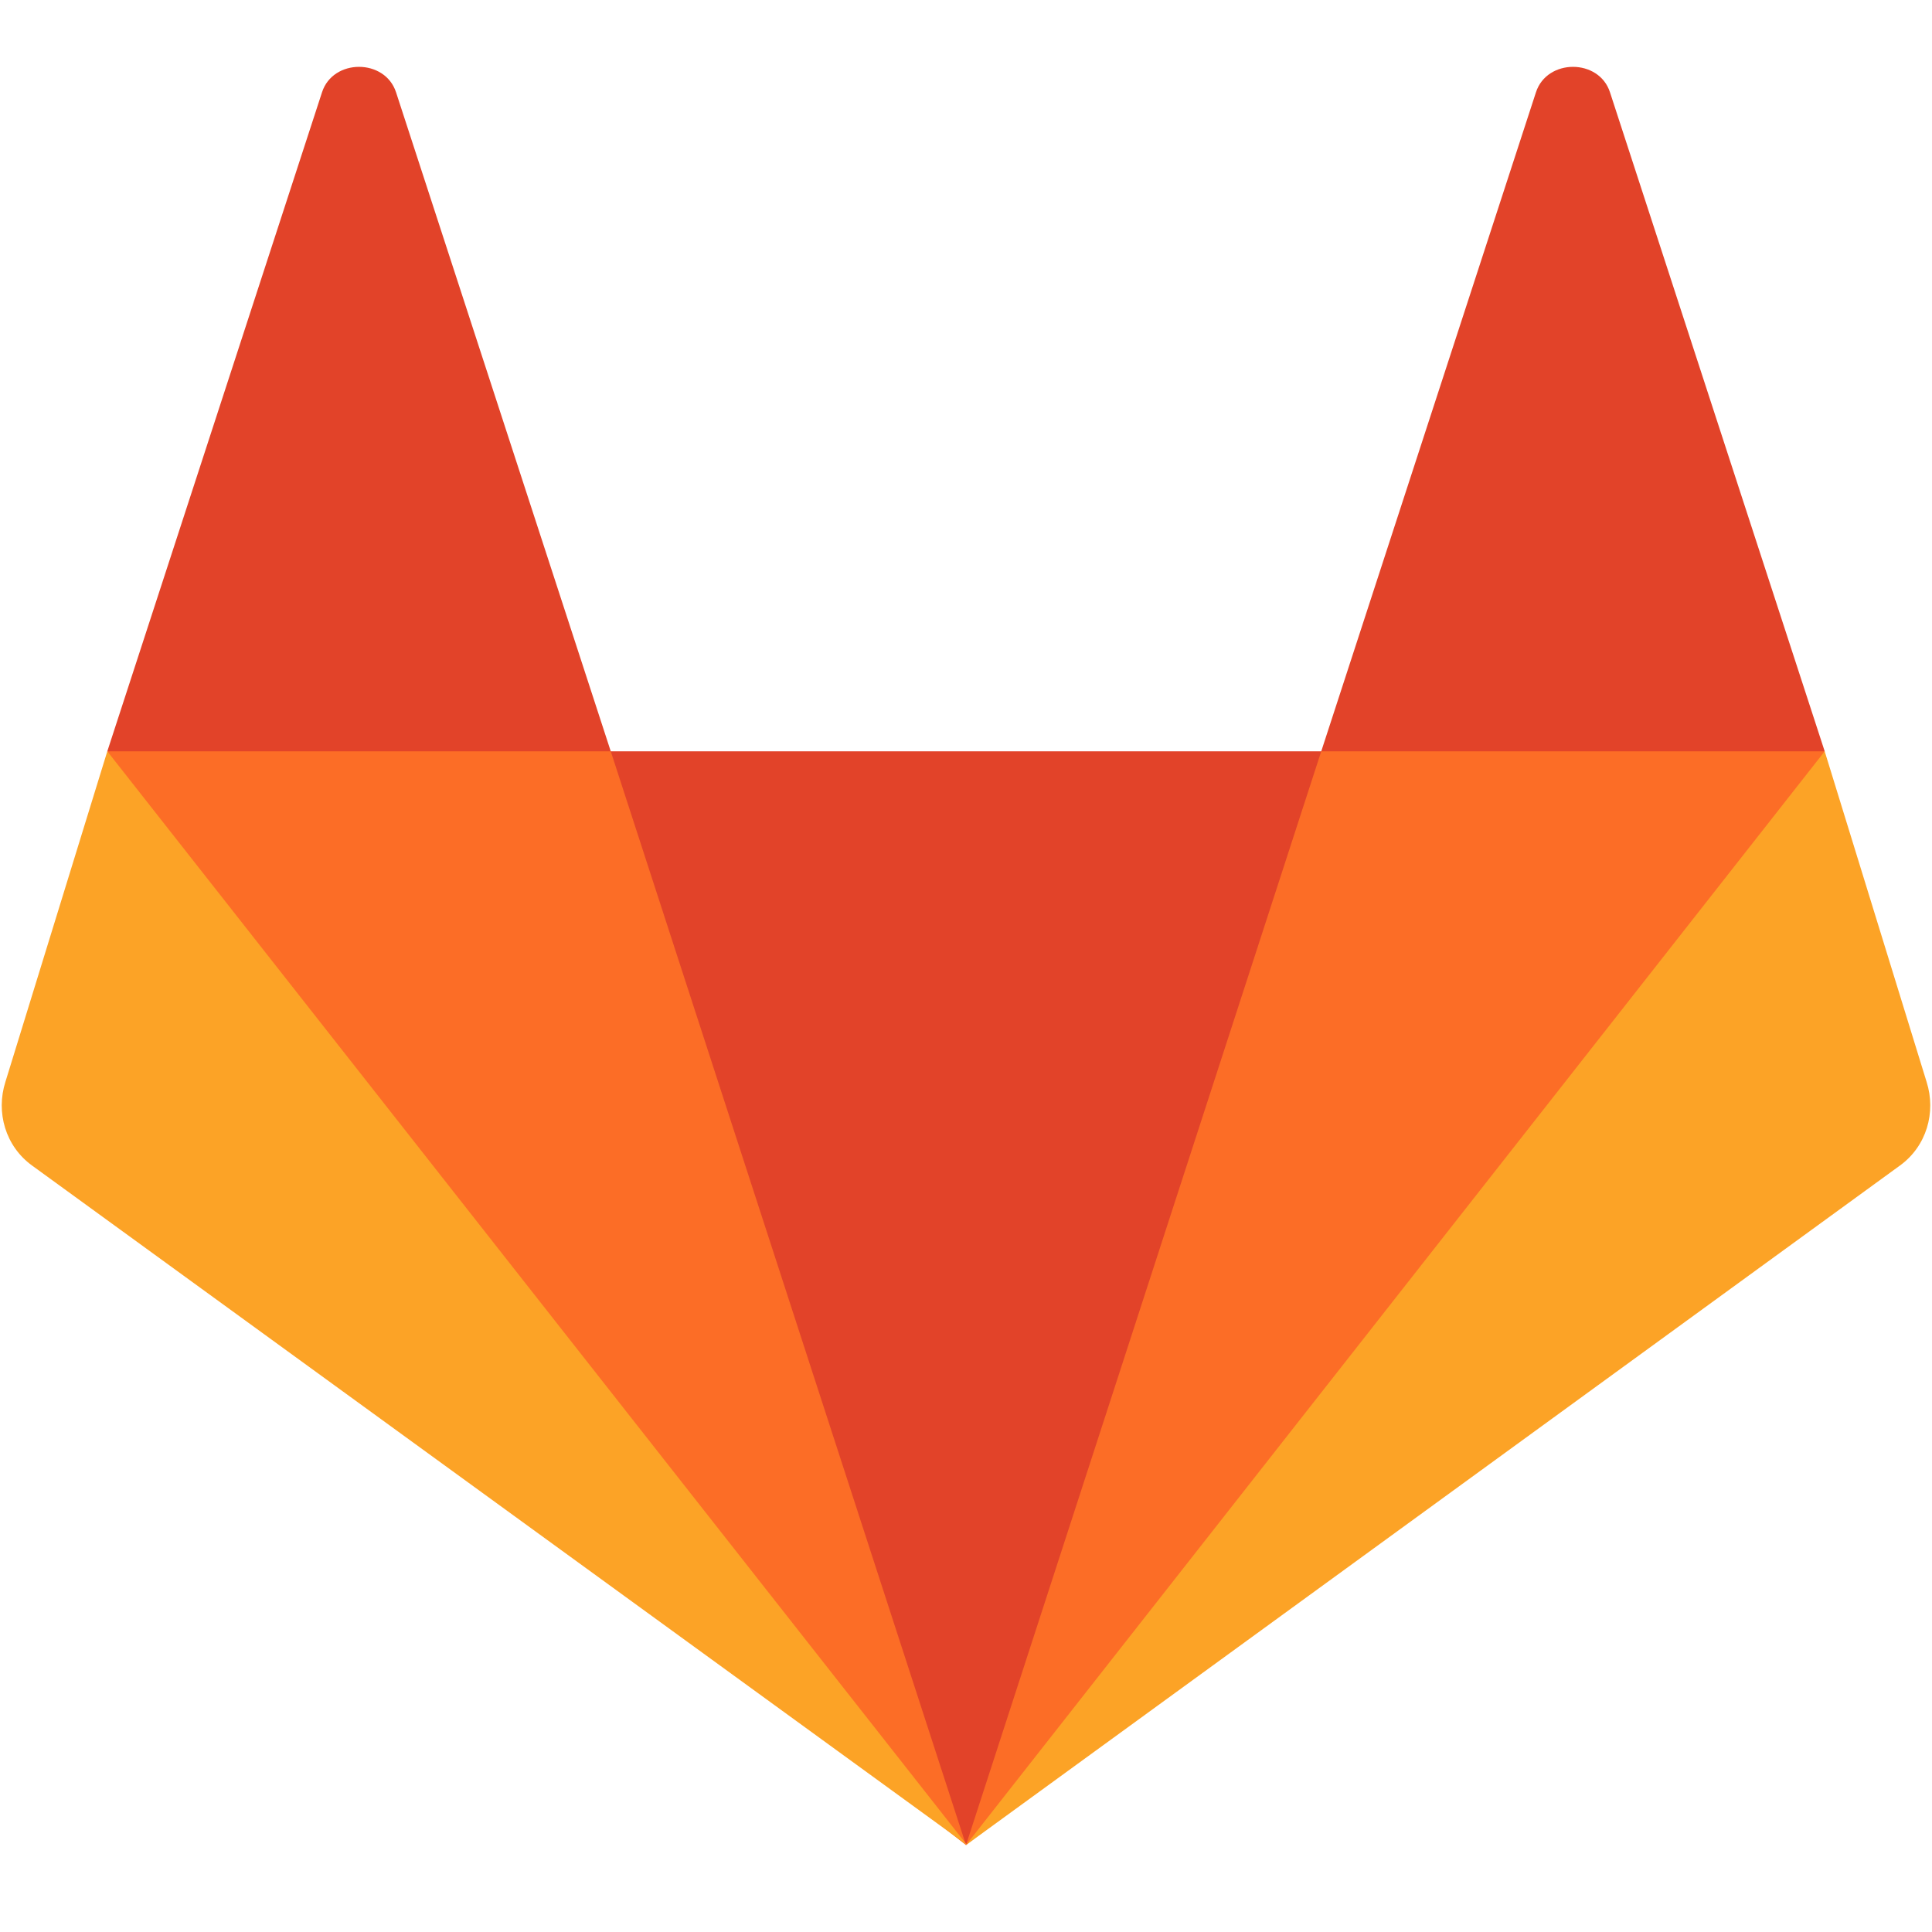
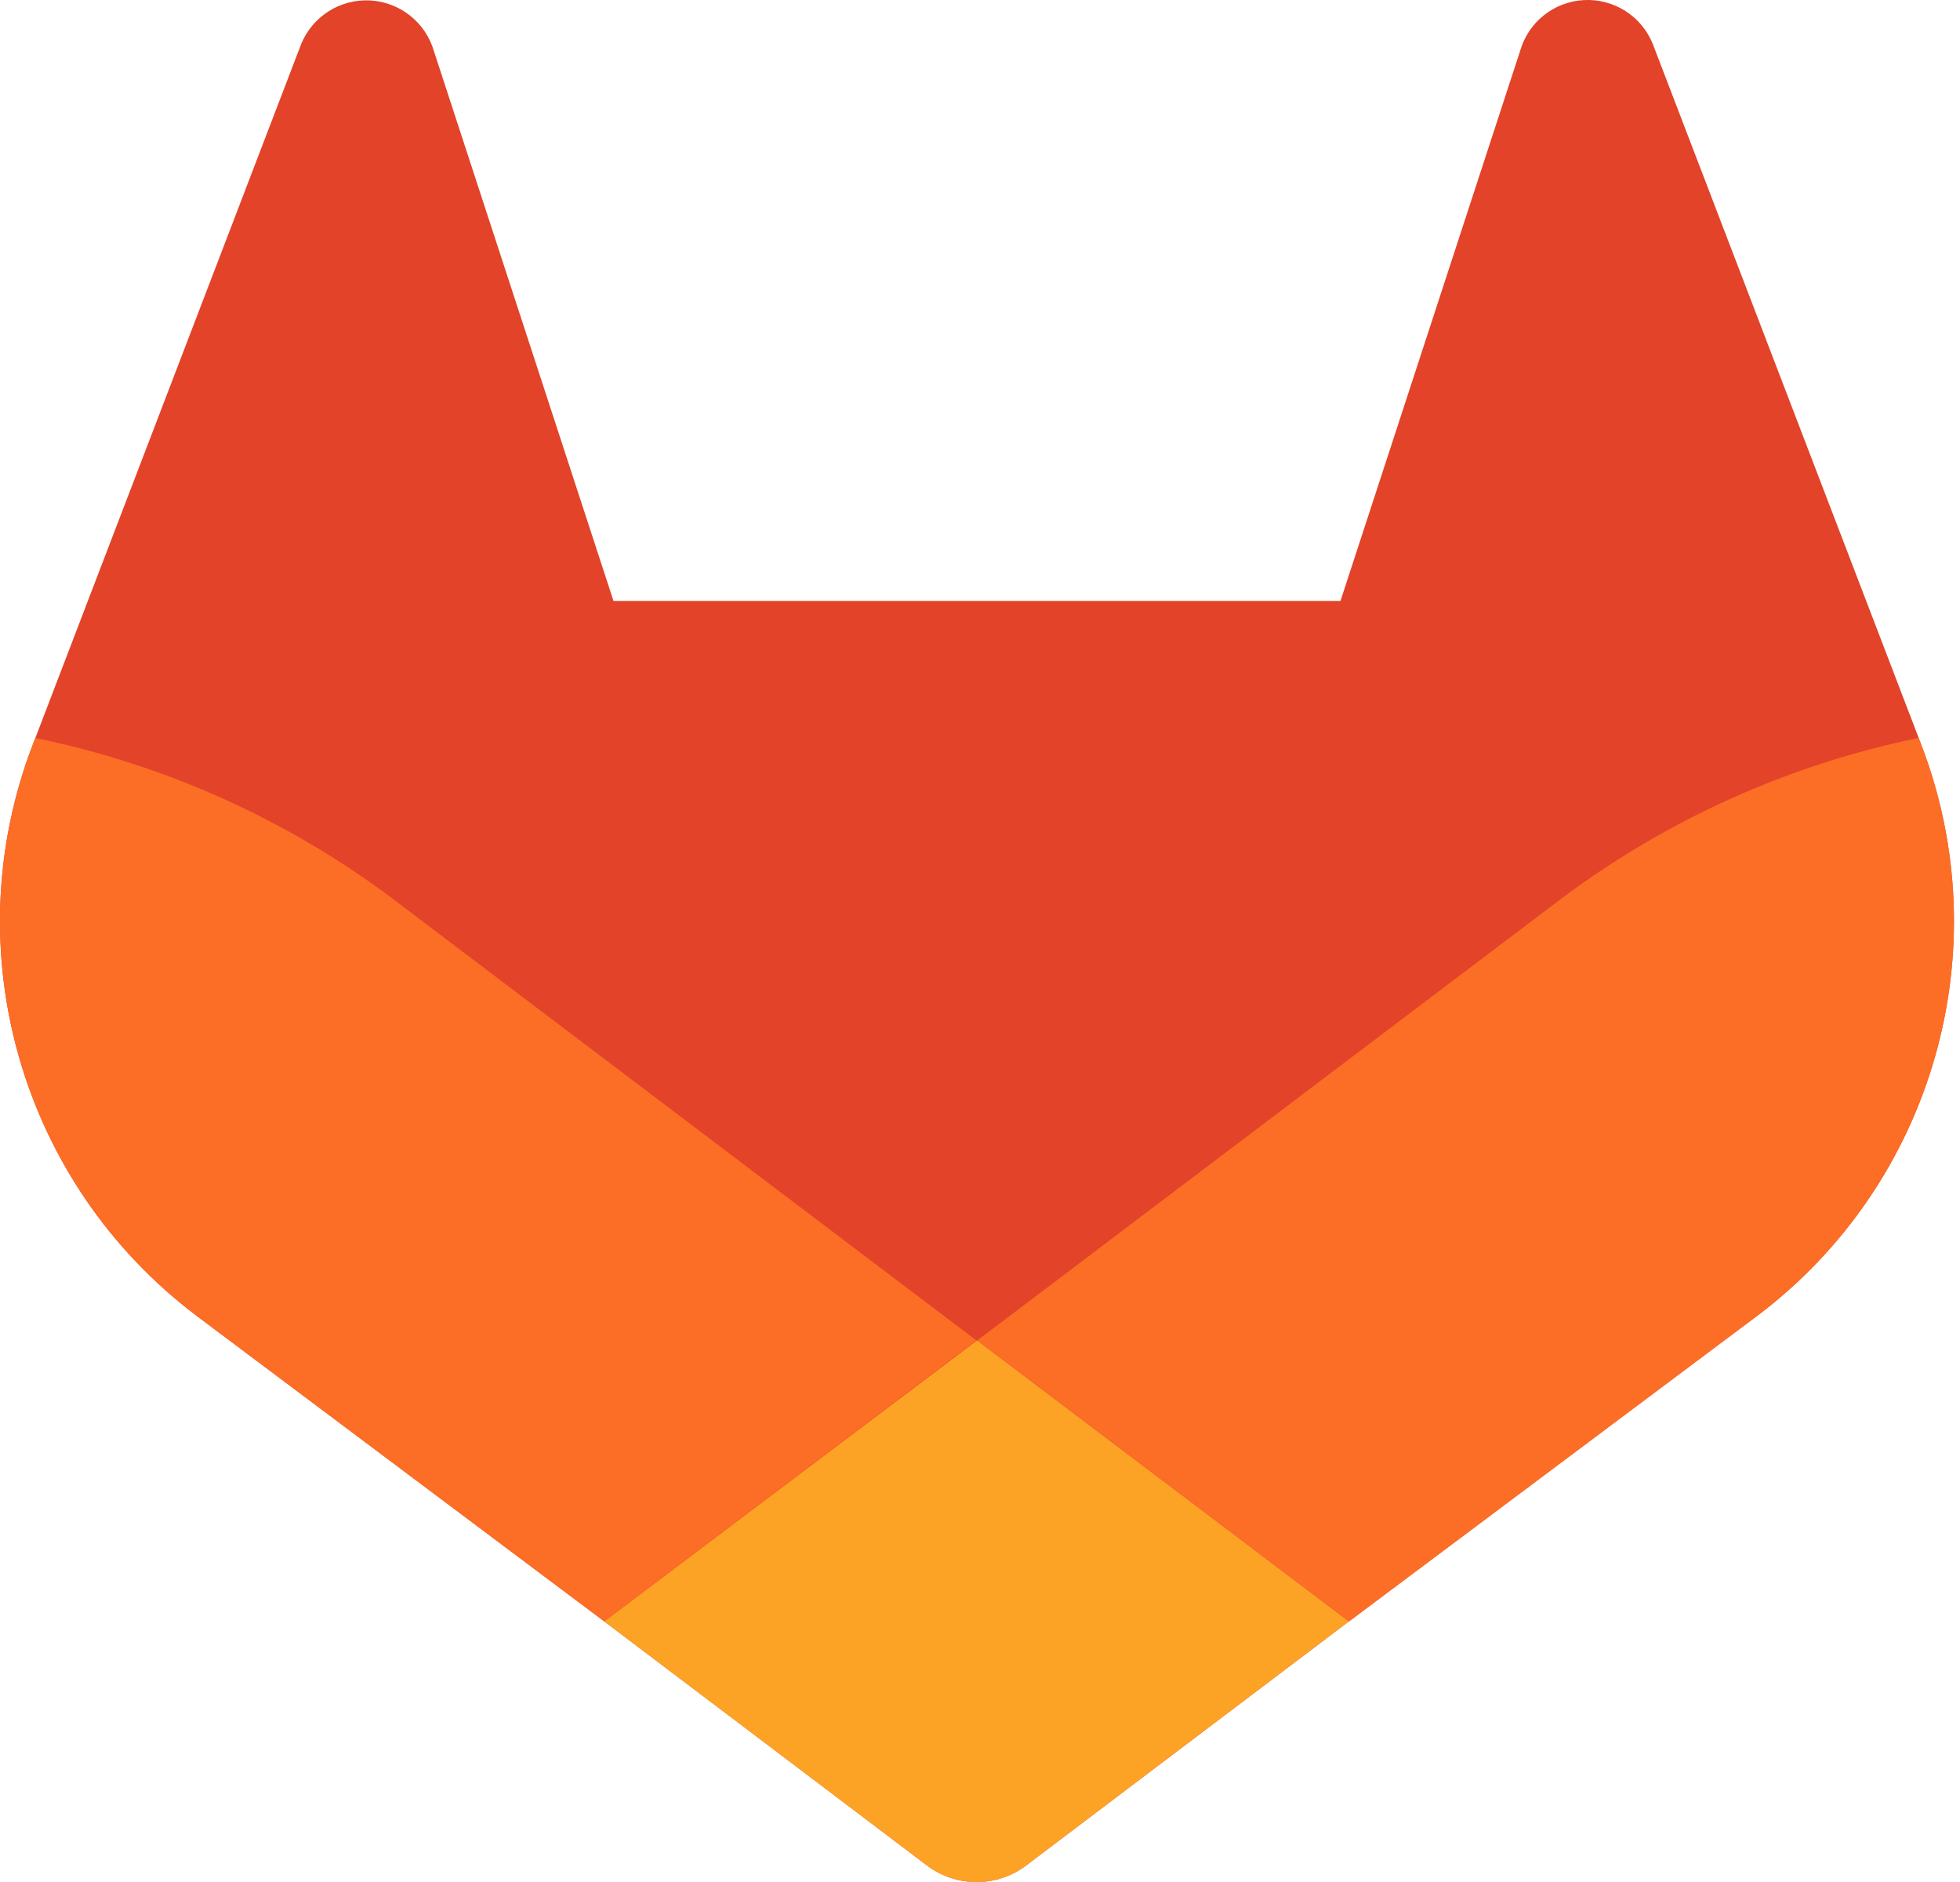
- <svg xmlns="http://www.w3.org/2000/svg" width="24" height="24" viewBox="0 0 24 24" fill="none">
-   <path d="M1.333 9.333L7.587 15.333V9.333L4.92 1.147C4.783 0.725 4.136 0.725 4 1.147L1.333 9.333Z" fill="#E24329" />
-   <path d="M22.667 9.333L16.413 15.333V9.333L19.08 1.147C19.217 0.725 19.864 0.725 20 1.147L22.667 9.333Z" fill="#E24329" />
-   <path d="M12 22.92L2 9.333H22L12 22.92Z" fill="#E24329" />
-   <path d="M12 22.92L7.587 9.333H1.333L4 16.667L12 22.92Z" fill="#FC6D26" />
-   <path d="M12 22.92L16.413 9.333H22.667L20 16.667L12 22.92Z" fill="#FC6D26" />
-   <path d="M1.333 9.333L0.067 13.44C-0.053 13.817 0.067 14.24 0.4 14.48L12.013 22.92L1.333 9.333Z" fill="#FCA326" />
-   <path d="M22.667 9.333L23.933 13.44C24.053 13.817 23.933 14.24 23.6 14.48L12 22.92L22.667 9.333Z" fill="#FCA326" />
+ <svg xmlns="http://www.w3.org/2000/svg" width="25" height="24" viewBox="0 0 25 24" fill="none">
+   <path d="m24.507 9.5-.034-.09L21.082.562a.896.896 0 0 0-1.694.091l-2.29 7.01H7.825L5.535.653a.898.898 0 0 0-1.694-.09L.451 9.411.416 9.5a6.297 6.297 0 0 0 2.09 7.278l.012.01.03.022 5.16 3.867 2.56 1.935 1.554 1.176a1.051 1.051 0 0 0 1.268 0l1.555-1.176 2.56-1.935 5.197-3.89.014-.01A6.297 6.297 0 0 0 24.507 9.5Z" fill="#E24329" />
+   <path d="m24.507 9.5-.034-.09a11.44 11.44 0 0 0-4.56 2.051l-7.447 5.632 4.742 3.584 5.197-3.89.014-.01A6.297 6.297 0 0 0 24.507 9.5Z" fill="#FC6D26" />
+   <path d="m7.707 20.677 2.56 1.935 1.555 1.176a1.051 1.051 0 0 0 1.268 0l1.555-1.176 2.56-1.935-4.743-3.584-4.755 3.584Z" fill="#FCA326" />
+   <path d="M5.01 11.461a11.43 11.43 0 0 0-4.56-2.05L.416 9.5a6.297 6.297 0 0 0 2.09 7.278l.012.01.03.022 5.16 3.867 4.745-3.584-7.444-5.632Z" fill="#FC6D26" />
</svg>
